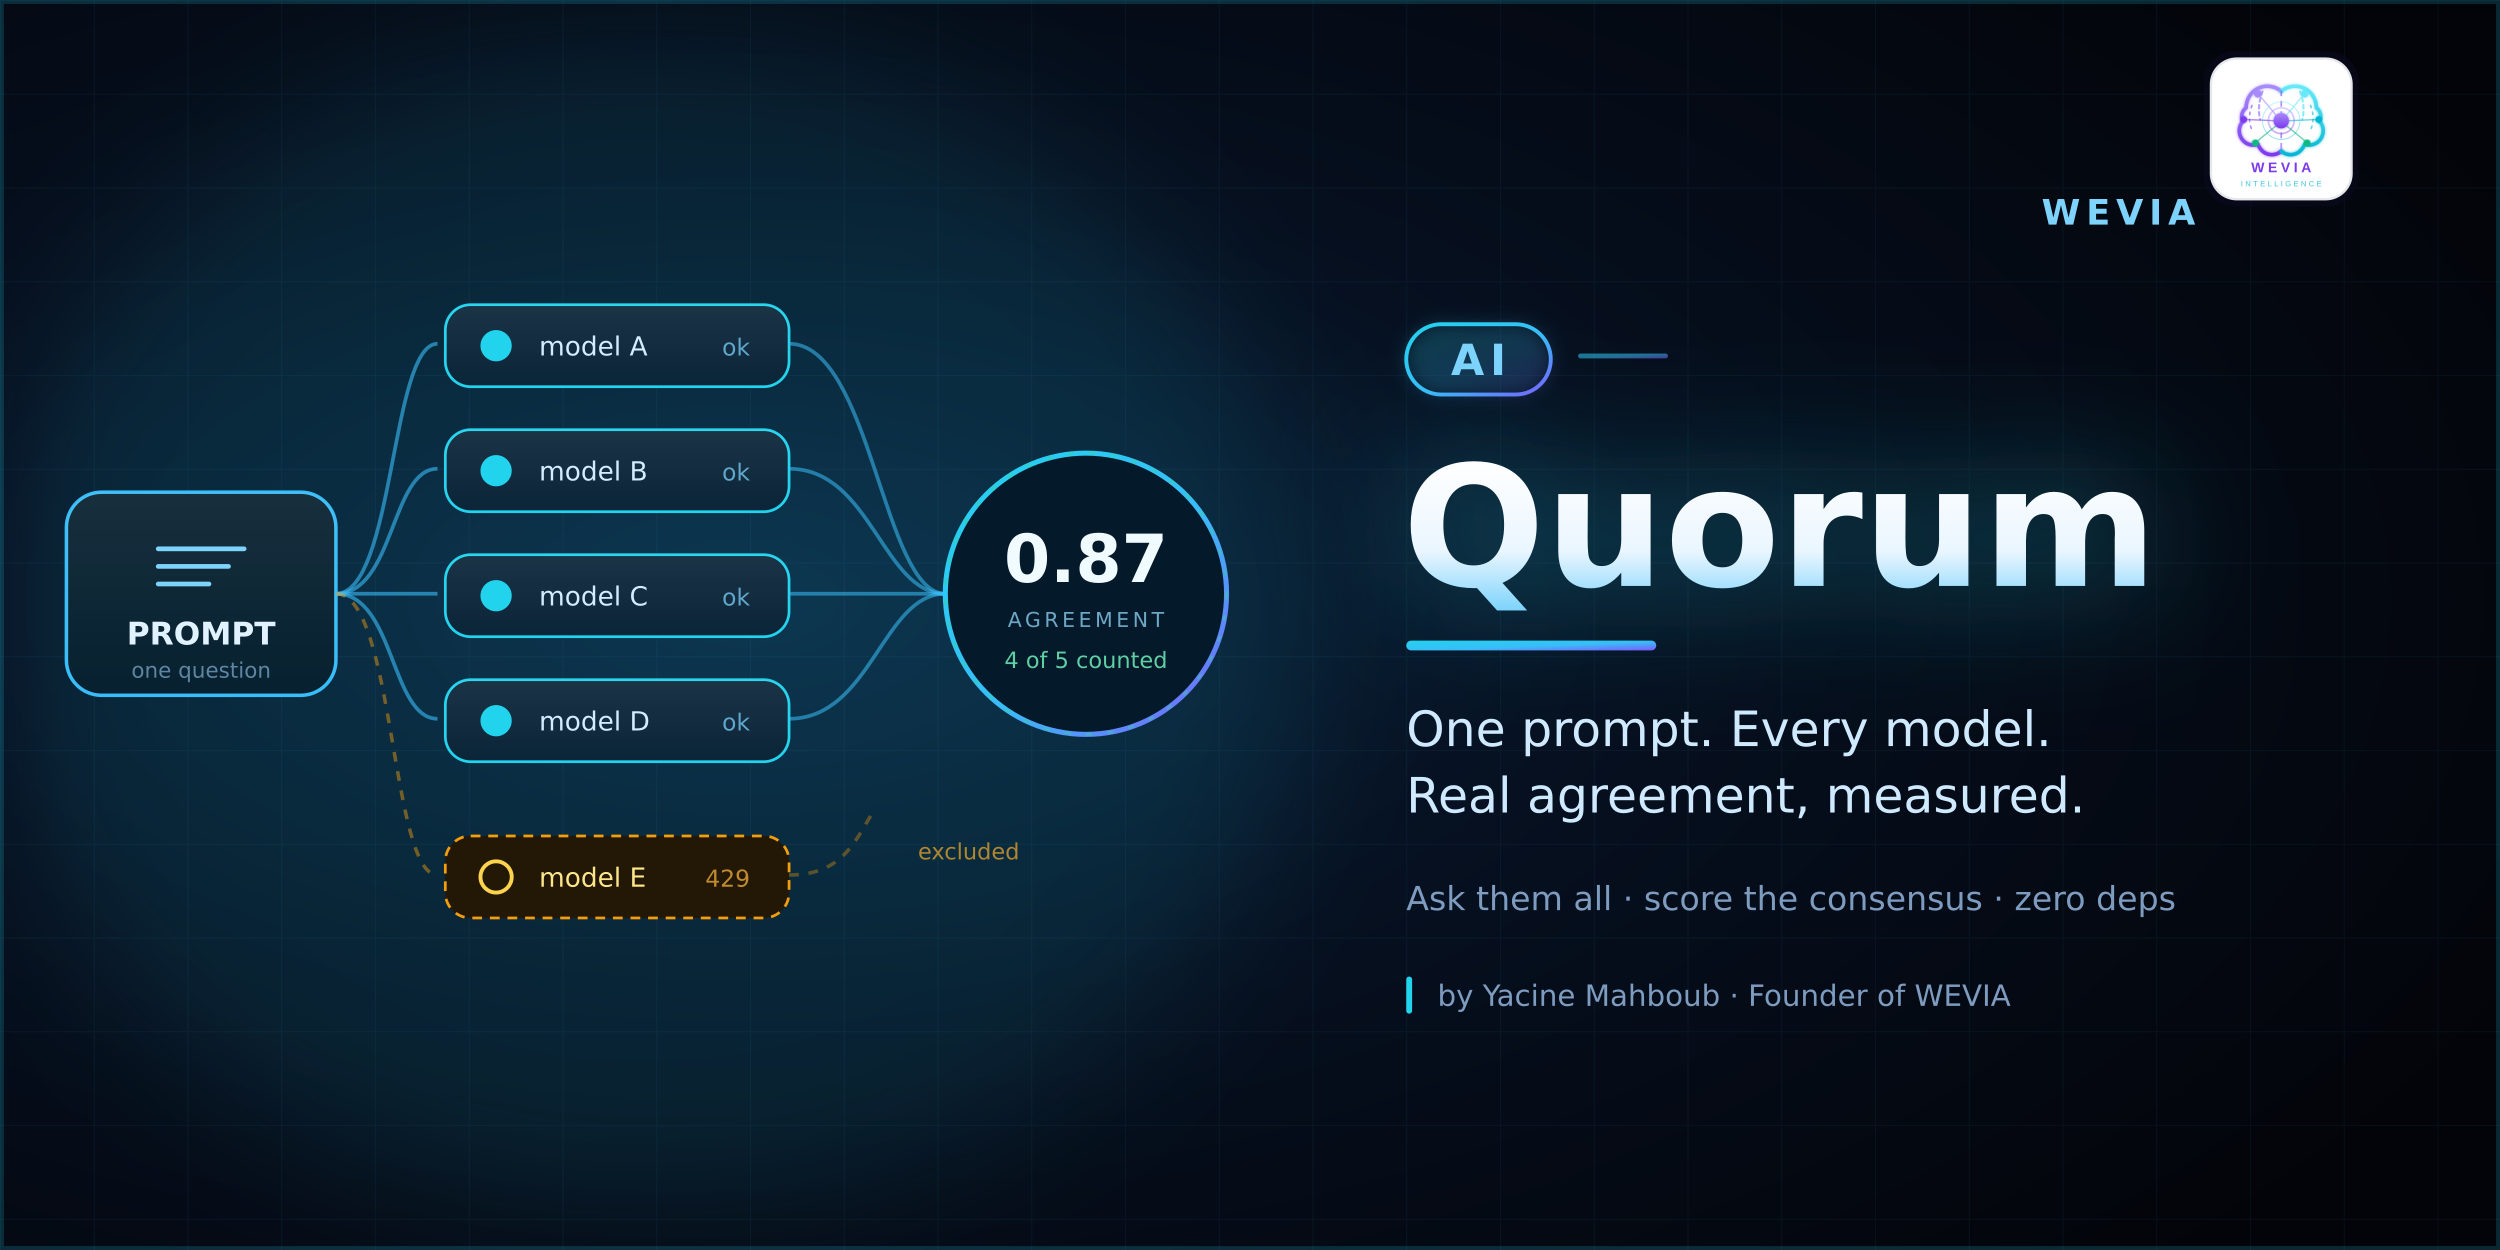
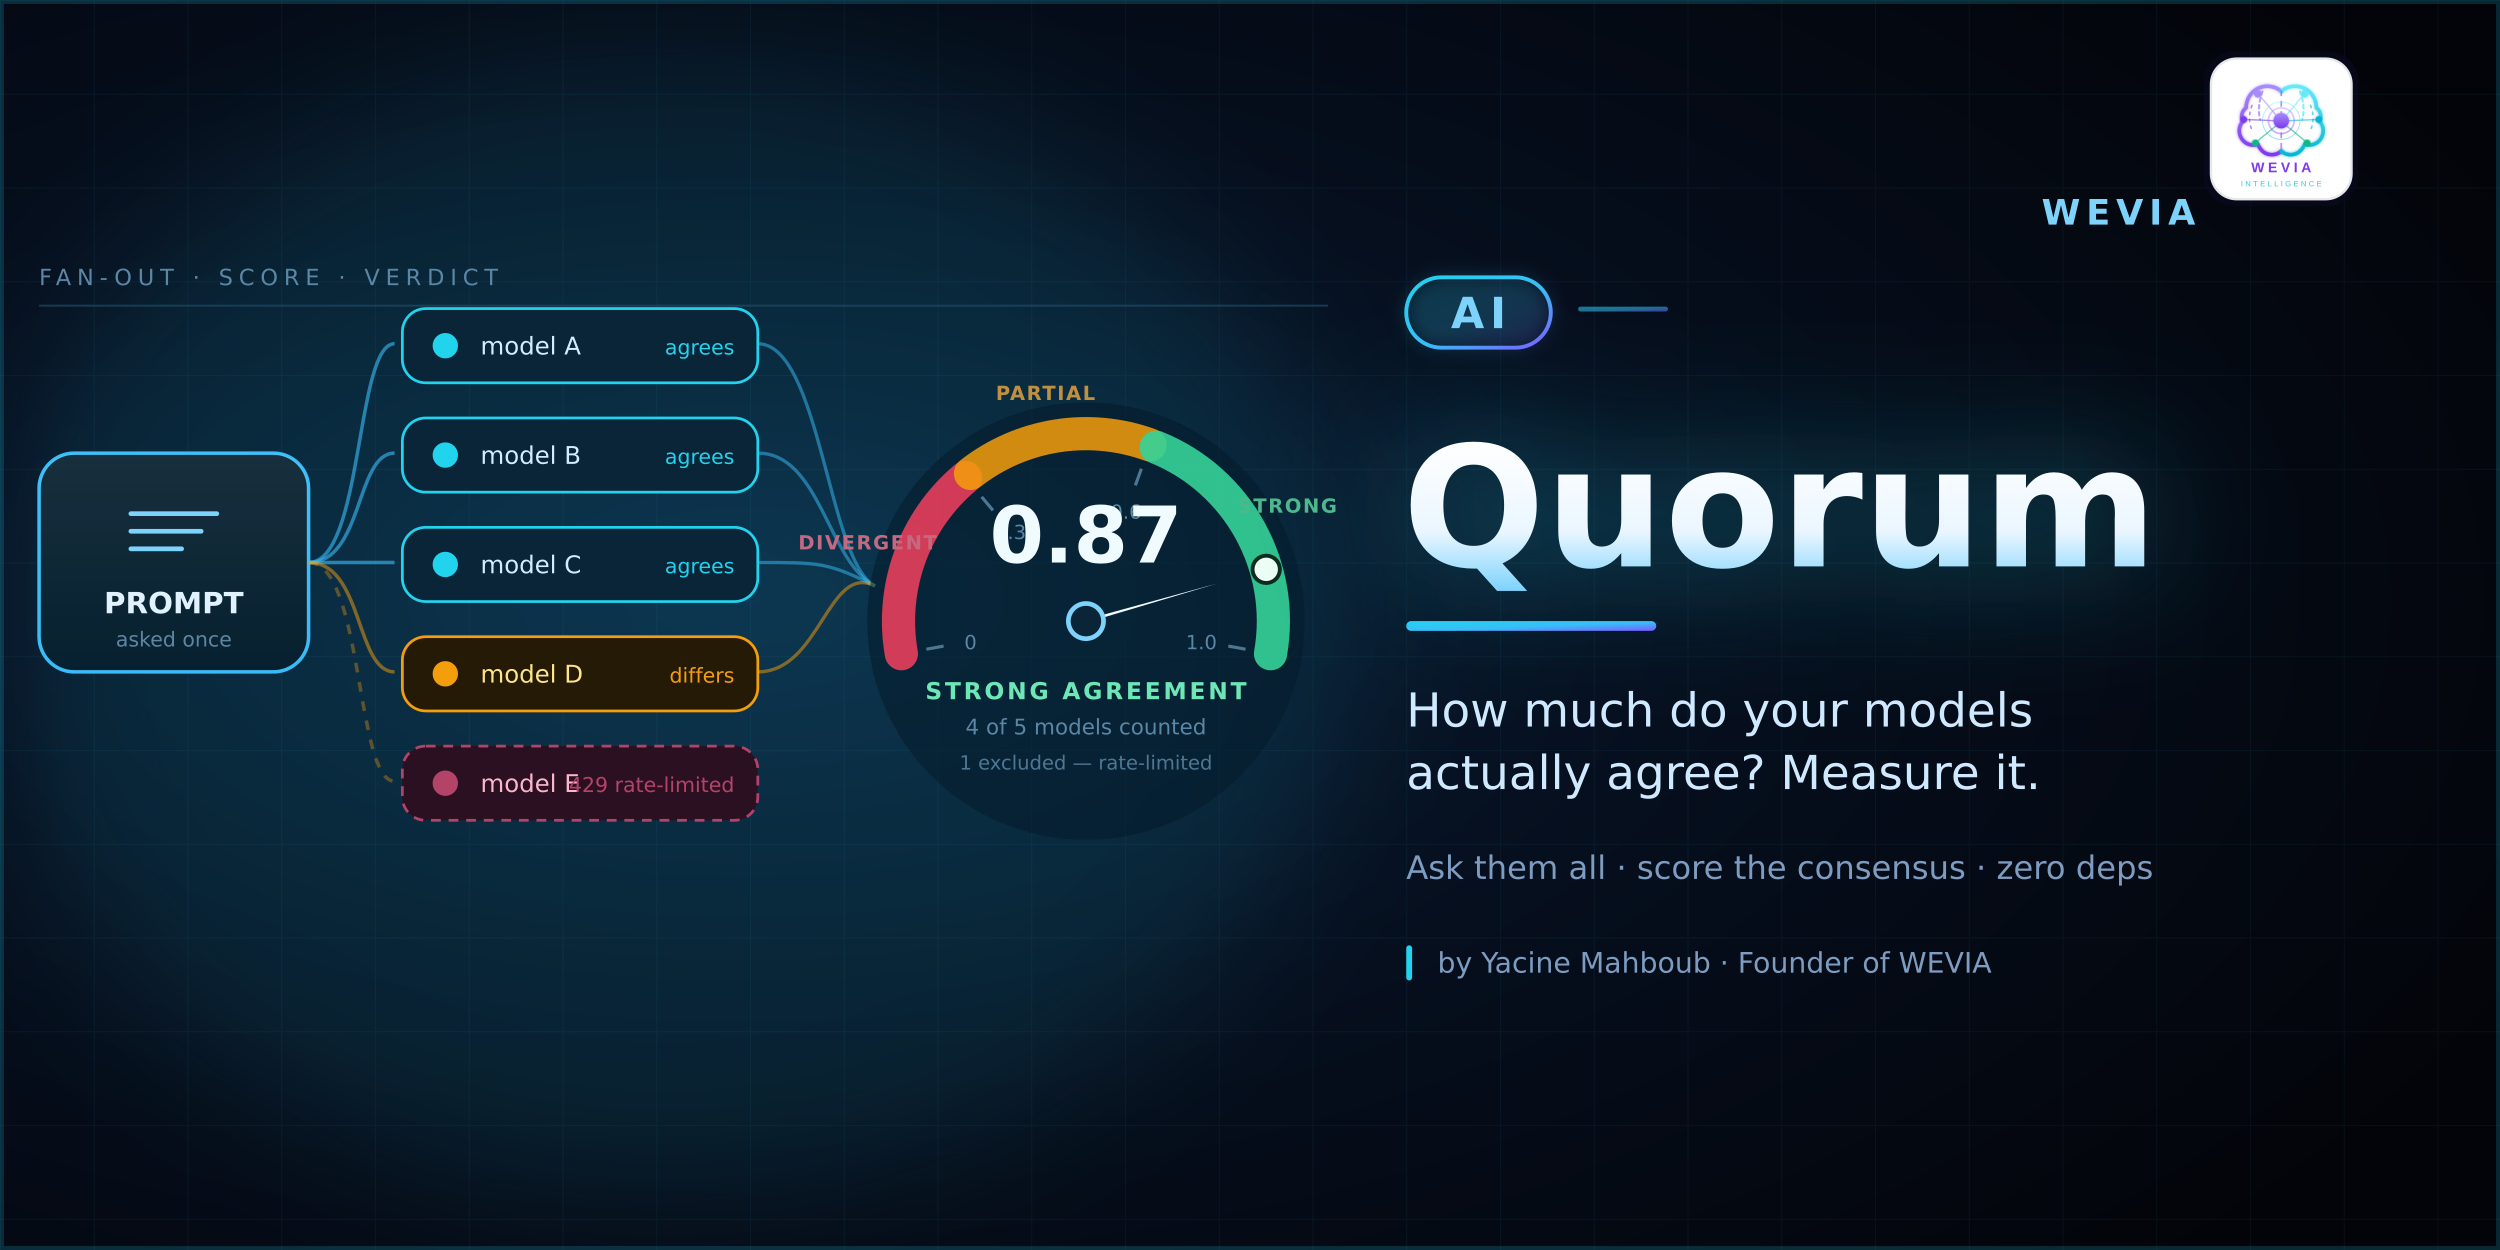
<svg xmlns="http://www.w3.org/2000/svg" viewBox="0 0 1280 640" width="1280" height="640">
  <defs>
    <radialGradient id="amb" cx="0.30" cy="0.48" r="0.78">
      <stop offset="0" stop-color="#0a2540" />
      <stop offset="0.44" stop-color="#061020" />
      <stop offset="1" stop-color="#030409" />
    </radialGradient>
    <linearGradient id="neon" x1="0" y1="0" x2="1" y2="1">
      <stop offset="0" stop-color="#22D3EE" />
      <stop offset="0.55" stop-color="#38BDF8" />
      <stop offset="1" stop-color="#7C5CFF" />
    </linearGradient>
    <linearGradient id="txtg" x1="0" y1="0" x2="0" y2="1">
      <stop offset="0" stop-color="#FFFFFF" />
      <stop offset="0.6" stop-color="#EAF6FF" />
      <stop offset="1" stop-color="#7DD3FC" />
    </linearGradient>
    <linearGradient id="nodeGloss" x1="0" y1="0" x2="0" y2="1">
      <stop offset="0" stop-color="#FFFFFF" stop-opacity="0.07" />
      <stop offset="1" stop-color="#FFFFFF" stop-opacity="0" />
    </linearGradient>
    <filter id="bL" x="-100%" y="-100%" width="300%" height="300%">
      <feGaussianBlur stdDeviation="34" />
    </filter>
    <filter id="bS" x="-60%" y="-60%" width="220%" height="220%">
      <feGaussianBlur stdDeviation="4.5" />
    </filter>
    <pattern id="mesh" width="48" height="48" patternUnits="userSpaceOnUse">
      <path d="M48 0H0V48" fill="none" stroke="#38BDF8" stroke-opacity="0.055" stroke-width="1" />
    </pattern>
  </defs>
  <rect width="1280" height="640" fill="url(#amb)" />
  <rect width="1280" height="640" fill="url(#mesh)" />
-   <ellipse cx="330" cy="320" rx="340" ry="300" fill="#22D3EE" opacity="0.10" filter="url(#bL)" />
+   <ellipse cx="340" cy="320" rx="350" ry="290" fill="#22D3EE" opacity="0.10" filter="url(#bL)" />
  <g transform="translate(1132,30) scale(0.6)">
    <rect x="-6" y="-6" width="132" height="132" rx="26" fill="#0a0a20" opacity="0.55" />
    <defs>
      <linearGradient id="wgl" x1="0" y1="0" x2="0" y2="1">
        <stop offset="0%" stop-color="#a78bfa" />
        <stop offset="100%" stop-color="#7c3aed" />
      </linearGradient>
      <linearGradient id="wgr" x1="0" y1="0" x2="0" y2="1">
        <stop offset="0%" stop-color="#67e8f9" />
        <stop offset="100%" stop-color="#06b6d4" />
      </linearGradient>
      <filter id="wglow">
        <feGaussianBlur stdDeviation="1.5" result="b" />
        <feMerge>
          <feMergeNode in="b" />
          <feMergeNode in="SourceGraphic" />
        </feMerge>
      </filter>
    </defs>
    <rect width="120" height="120" rx="22" fill="#ffffff" stroke="#e5e7eb" stroke-width="2" />
    <path d="     M60,28     C56,24 48,22 41,25     C34,28 30,35 30,42     C27,44 25,49 27,54     C24,57 23,63 26,68     C29,73 35,75 40,73     C42,78 46,82 52,82     C57,82 60,79 60,79   " fill="none" stroke="url(#wgl)" stroke-width="3" stroke-linecap="round" stroke-linejoin="round" filter="url(#wglow)" />
    <path d="M44,28 C41,36 40,44 42,52" fill="none" stroke="#a78bfa" stroke-width="1.8" stroke-dasharray="3,3" stroke-linecap="round" opacity="0.8" />
    <path d="M35,40 C32,47 32,56 36,63" fill="none" stroke="#7c3aed" stroke-width="1.4" stroke-dasharray="2,4" stroke-linecap="round" opacity="0.6" />
    <path d="     M60,28     C64,24 72,22 79,25     C86,28 90,35 90,42     C93,44 95,49 93,54     C96,57 97,63 94,68     C91,73 85,75 80,73     C78,78 74,82 68,82     C63,82 60,79 60,79   " fill="none" stroke="url(#wgr)" stroke-width="3" stroke-linecap="round" stroke-linejoin="round" filter="url(#wglow)" />
    <path d="M76,28 C79,36 80,44 78,52" fill="none" stroke="#67e8f9" stroke-width="1.8" stroke-dasharray="3,3" stroke-linecap="round" opacity="0.8" />
    <path d="M85,40 C88,47 88,56 84,63" fill="none" stroke="#06b6d4" stroke-width="1.4" stroke-dasharray="2,4" stroke-linecap="round" opacity="0.6" />
    <line x1="60" y1="27" x2="60" y2="80" stroke="#7c3aed" stroke-width="1.5" stroke-dasharray="5,4" opacity="0.55" />
    <circle cx="40" cy="30" r="3.2" fill="#a78bfa" filter="url(#wglow)" />
    <circle cx="28" cy="52" r="2.8" fill="#7c3aed" filter="url(#wglow)" />
    <circle cx="38" cy="72" r="2.8" fill="#10b981" filter="url(#wglow)" />
    <circle cx="80" cy="30" r="3.2" fill="#67e8f9" filter="url(#wglow)" />
    <circle cx="92" cy="52" r="2.8" fill="#06b6d4" filter="url(#wglow)" />
    <circle cx="82" cy="72" r="2.8" fill="#10b981" filter="url(#wglow)" />
    <line x1="42" y1="32" x2="57" y2="50" stroke="#a78bfa" stroke-width="1.2" opacity="0.6" />
    <line x1="30" y1="52" x2="54" y2="53" stroke="#7c3aed" stroke-width="1.2" opacity="0.6" />
    <line x1="40" y1="70" x2="56" y2="57" stroke="#10b981" stroke-width="1.2" opacity="0.6" />
    <line x1="78" y1="32" x2="63" y2="50" stroke="#67e8f9" stroke-width="1.2" opacity="0.6" />
    <line x1="90" y1="52" x2="66" y2="53" stroke="#06b6d4" stroke-width="1.2" opacity="0.6" />
    <line x1="80" y1="70" x2="64" y2="57" stroke="#10b981" stroke-width="1.2" opacity="0.6" />
    <circle cx="60" cy="53" r="6.5" fill="url(#wgl)" filter="url(#wglow)" />
    <circle cx="60" cy="53" r="11" fill="none" stroke="url(#wgl)" stroke-width="1.5" opacity="0.4" />
    <circle cx="60" cy="53" r="16" fill="none" stroke="url(#wgr)" stroke-width="0.8" opacity="0.45" />
    <text x="60" y="97" font-family="Arial Black,Arial" font-weight="900" font-size="12" fill="#7c3aed" text-anchor="middle" letter-spacing="3">WEVIA</text>
    <text x="60" y="109" font-family="Arial,sans-serif" font-size="6.5" fill="#06b6d4" text-anchor="middle" letter-spacing="2" opacity="0.8">INTELLIGENCE</text>
  </g>
  <text x="1124" y="115" text-anchor="end" font-family="DejaVu Sans" font-weight="bold" font-size="18" fill="#7DD3FC" letter-spacing="3">WEVIA</text>
  <g font-family="DejaVu Sans">
-     <g transform="translate(34,304)">
-       <rect x="0" y="-52" width="138" height="104" rx="18" fill="#06202f" stroke="#38BDF8" stroke-width="1.8" />
-       <rect x="0" y="-52" width="138" height="104" rx="18" fill="url(#nodeGloss)" />
-       <g transform="translate(69,-14)" stroke="#7DD3FC" stroke-width="2.4" stroke-linecap="round">
+     <text x="20" y="146" font-size="11.5" fill="#5B87A6" letter-spacing="3">FAN-OUT · SCORE · VERDICT</text>
+     <rect x="20" y="156" width="660" height="1" fill="#1D4A66" opacity="0.7" />
+     <g transform="translate(20,288)">
+       <rect x="0" y="-56" width="138" height="112" rx="18" fill="#06202f" stroke="#38BDF8" stroke-width="1.8" />
+       <rect x="0" y="-56" width="138" height="112" rx="18" fill="url(#nodeGloss)" />
+       <g transform="translate(69,-16)" stroke="#7DD3FC" stroke-width="2.4" stroke-linecap="round">
        <path d="M-22,-9 L22,-9" />
        <path d="M-22,0 L14,0" />
        <path d="M-22,9 L4,9" />
      </g>
-       <text x="69" y="26" text-anchor="middle" font-size="16" font-weight="bold" fill="#E0F2FE">PROMPT</text>
-       <text x="69" y="43" text-anchor="middle" font-size="11" fill="#5E86A3">one question</text>
+       <text x="69" y="26" text-anchor="middle" font-size="15" font-weight="bold" fill="#E0F2FE">PROMPT</text>
+       <text x="69" y="43" text-anchor="middle" font-size="10.5" fill="#5E86A3">asked once</text>
    </g>
-     <path d="M172,304 C202,304 200,176 224,176" stroke="#38BDF8" stroke-width="1.9" opacity="0.6" fill="none" />
-     <path d="M172,304 C202,304 200,240 224,240" stroke="#38BDF8" stroke-width="1.9" opacity="0.6" fill="none" />
-     <path d="M172,304 C202,304 200,304 224,304" stroke="#38BDF8" stroke-width="1.9" opacity="0.6" fill="none" />
-     <path d="M172,304 C202,304 200,368 224,368" stroke="#38BDF8" stroke-width="1.9" opacity="0.6" fill="none" />
-     <path d="M172,304 C202,304 200,448 224,448" stroke="#F59E0B" stroke-width="1.8" opacity="0.45" stroke-dasharray="5 5" fill="none" />
-     <g transform="translate(228,176)">
-       <rect x="0" y="-20" width="176" height="42" rx="13" fill="#0a2438" stroke="#22D3EE" stroke-width="1.4" />
-       <rect x="0" y="-20" width="176" height="42" rx="13" fill="url(#nodeGloss)" />
-       <circle cx="26" cy="1" r="8" fill="#22D3EE" />
-       <text x="48" y="6" font-size="13.5" fill="#D3ECFF">model A</text>
-       <text x="156" y="6" text-anchor="end" font-size="12" fill="#5FA8CC">ok</text>
+     <path d="M158,288 C186,288 182,176 202,176" stroke="#38BDF8" stroke-width="1.8" opacity="0.6" fill="none" />
+     <path d="M388,176 C420,176 424,288 448,300" stroke="#38BDF8" stroke-width="1.7" opacity="0.5" fill="none" />
+     <path d="M158,288 C186,288 182,232 202,232" stroke="#38BDF8" stroke-width="1.8" opacity="0.6" fill="none" />
+     <path d="M388,232 C420,232 424,288 448,300" stroke="#38BDF8" stroke-width="1.7" opacity="0.5" fill="none" />
+     <path d="M158,288 C186,288 182,288 202,288" stroke="#38BDF8" stroke-width="1.8" opacity="0.6" fill="none" />
+     <path d="M388,288 C420,288 424,288 448,300" stroke="#38BDF8" stroke-width="1.7" opacity="0.5" fill="none" />
+     <path d="M158,288 C186,288 182,344 202,344" stroke="#F59E0B" stroke-width="1.8" opacity="0.5" fill="none" />
+     <path d="M388,344 C420,344 424,288 448,300" stroke="#F59E0B" stroke-width="1.7" opacity="0.5" fill="none" />
+     <path d="M158,288 C186,288 182,400 202,400" stroke="#F59E0B" stroke-width="1.8" opacity="0.35" fill="none" stroke-dasharray="5 5" />
+     <g transform="translate(206,176)">
+       <rect x="0" y="-18" width="182" height="38" rx="12" fill="#0a2438" stroke="#22D3EE" stroke-width="1.4" />
+       <circle cx="22" cy="1" r="6.5" fill="#22D3EE" />
+       <text x="40" y="5.5" font-size="12.5" fill="#D3ECFF" font-family="DejaVu Sans">model A</text>
+       <text x="170" y="5.5" text-anchor="end" font-size="10.5" fill="#22D3EE" font-family="DejaVu Sans">agrees</text>
    </g>
-     <g transform="translate(228,240)">
-       <rect x="0" y="-20" width="176" height="42" rx="13" fill="#0a2438" stroke="#22D3EE" stroke-width="1.4" />
-       <rect x="0" y="-20" width="176" height="42" rx="13" fill="url(#nodeGloss)" />
-       <circle cx="26" cy="1" r="8" fill="#22D3EE" />
-       <text x="48" y="6" font-size="13.5" fill="#D3ECFF">model B</text>
-       <text x="156" y="6" text-anchor="end" font-size="12" fill="#5FA8CC">ok</text>
+     <g transform="translate(206,232)">
+       <rect x="0" y="-18" width="182" height="38" rx="12" fill="#0a2438" stroke="#22D3EE" stroke-width="1.4" />
+       <circle cx="22" cy="1" r="6.5" fill="#22D3EE" />
+       <text x="40" y="5.5" font-size="12.5" fill="#D3ECFF" font-family="DejaVu Sans">model B</text>
+       <text x="170" y="5.5" text-anchor="end" font-size="10.5" fill="#22D3EE" font-family="DejaVu Sans">agrees</text>
    </g>
-     <g transform="translate(228,304)">
-       <rect x="0" y="-20" width="176" height="42" rx="13" fill="#0a2438" stroke="#22D3EE" stroke-width="1.4" />
-       <rect x="0" y="-20" width="176" height="42" rx="13" fill="url(#nodeGloss)" />
-       <circle cx="26" cy="1" r="8" fill="#22D3EE" />
-       <text x="48" y="6" font-size="13.5" fill="#D3ECFF">model C</text>
-       <text x="156" y="6" text-anchor="end" font-size="12" fill="#5FA8CC">ok</text>
+     <g transform="translate(206,288)">
+       <rect x="0" y="-18" width="182" height="38" rx="12" fill="#0a2438" stroke="#22D3EE" stroke-width="1.4" />
+       <circle cx="22" cy="1" r="6.5" fill="#22D3EE" />
+       <text x="40" y="5.5" font-size="12.5" fill="#D3ECFF" font-family="DejaVu Sans">model C</text>
+       <text x="170" y="5.5" text-anchor="end" font-size="10.5" fill="#22D3EE" font-family="DejaVu Sans">agrees</text>
    </g>
-     <g transform="translate(228,368)">
-       <rect x="0" y="-20" width="176" height="42" rx="13" fill="#0a2438" stroke="#22D3EE" stroke-width="1.4" />
-       <rect x="0" y="-20" width="176" height="42" rx="13" fill="url(#nodeGloss)" />
-       <circle cx="26" cy="1" r="8" fill="#22D3EE" />
-       <text x="48" y="6" font-size="13.5" fill="#D3ECFF">model D</text>
-       <text x="156" y="6" text-anchor="end" font-size="12" fill="#5FA8CC">ok</text>
+     <g transform="translate(206,344)">
+       <rect x="0" y="-18" width="182" height="38" rx="12" fill="#251a06" stroke="#F59E0B" stroke-width="1.4" />
+       <circle cx="22" cy="1" r="6.5" fill="#F59E0B" />
+       <text x="40" y="5.5" font-size="12.5" fill="#FDE68A" font-family="DejaVu Sans">model D</text>
+       <text x="170" y="5.5" text-anchor="end" font-size="10.5" fill="#F59E0B" font-family="DejaVu Sans">differs</text>
    </g>
-     <g transform="translate(228,448)">
-       <rect x="0" y="-20" width="176" height="42" rx="13" fill="#221805" stroke="#F59E0B" stroke-width="1.4" stroke-dasharray="5 4" />
-       <circle cx="26" cy="1" r="8" fill="none" stroke="#FCD34D" stroke-width="2" />
-       <text x="48" y="6" font-size="13.5" fill="#FDE68A">model E</text>
-       <text x="156" y="6" text-anchor="end" font-size="12" fill="#C08A2E">429</text>
+     <g transform="translate(206,400)">
+       <rect x="0" y="-18" width="182" height="38" rx="12" fill="#2b1022" stroke="#B4436A" stroke-width="1.4" stroke-dasharray="5 4" />
+       <circle cx="22" cy="1" r="6.5" fill="#B4436A" />
+       <text x="40" y="5.5" font-size="12.5" fill="#FBB6CE" font-family="DejaVu Sans">model E</text>
+       <text x="170" y="5.5" text-anchor="end" font-size="10.5" fill="#B4436A" font-family="DejaVu Sans">429 rate-limited</text>
    </g>
-     <path d="M404,176 C446,176 452,304 484,304" stroke="#38BDF8" stroke-width="1.9" opacity="0.55" fill="none" />
-     <path d="M404,240 C446,240 452,304 484,304" stroke="#38BDF8" stroke-width="1.9" opacity="0.55" fill="none" />
-     <path d="M404,304 C446,304 452,304 484,304" stroke="#38BDF8" stroke-width="1.9" opacity="0.55" fill="none" />
-     <path d="M404,368 C446,368 452,304 484,304" stroke="#38BDF8" stroke-width="1.9" opacity="0.55" fill="none" />
-     <path d="M404,448 C432,448 438,430 448,414" stroke="#F59E0B" stroke-width="1.8" opacity="0.35" stroke-dasharray="5 5" fill="none" />
-     <text x="470" y="440" font-size="11.5" fill="#B0862F">excluded</text>
-     <g transform="translate(556,304)">
-       <circle r="72" fill="#04192a" stroke="url(#neon)" stroke-width="2.6" />
-       <circle r="72" fill="none" stroke="#34D399" stroke-width="1.5" opacity="0.42" stroke-dasharray="3 8" />
-       <text x="0" y="-6" text-anchor="middle" font-size="34" font-weight="bold" fill="#F0FBFF">0.87</text>
-       <text x="0" y="17" text-anchor="middle" font-size="10.5" fill="#6FA8C6" letter-spacing="1.8">AGREEMENT</text>
-       <text x="0" y="38" text-anchor="middle" font-size="11.5" fill="#5FCFA4">4 of 5 counted</text>
+     <g transform="translate(556,318)">
+       <circle r="112" fill="#04192a" opacity="0.55" />
    </g>
+     <path d="M461.5,334.7 A96,96 0 0 1 494.3,244.5" fill="none" stroke="#F43F5E" stroke-width="17" stroke-linecap="round" opacity="0.85" />
+     <path d="M496.9,242.4 A96,96 0 0 1 588.8,227.8" fill="none" stroke="#F59E0B" stroke-width="17" stroke-linecap="round" opacity="0.85" />
+     <path d="M592.0,229.0 A96,96 0 0 1 650.5,334.7" fill="none" stroke="#34D399" stroke-width="17" stroke-linecap="round" opacity="0.9" />
+     <path d="M461.5,334.7 A96,96 0 1 1 650.5,334.7" fill="none" stroke="#000000" stroke-width="17" stroke-linecap="round" opacity="0.0" />
+     <path d="M474.3,332.4 L483.1,330.8" stroke="#4E7794" stroke-width="1.6" />
+     <text x="496.9" y="332.4" text-anchor="middle" font-size="10" fill="#5B87A6" font-family="DejaVu Sans">0</text>
+     <path d="M502.6,254.4 L508.4,261.3" stroke="#4E7794" stroke-width="1.6" />
+     <text x="517.4" y="276.0" text-anchor="middle" font-size="10" fill="#5B87A6" font-family="DejaVu Sans">0.3</text>
+     <path d="M584.4,240.0 L581.3,248.5" stroke="#4E7794" stroke-width="1.6" />
+     <text x="576.5" y="265.6" text-anchor="middle" font-size="10" fill="#5B87A6" font-family="DejaVu Sans">0.6</text>
+     <path d="M637.7,332.4 L628.9,330.8" stroke="#4E7794" stroke-width="1.6" />
+     <text x="615.1" y="332.4" text-anchor="middle" font-size="10" fill="#5B87A6" font-family="DejaVu Sans">1.0</text>
+     <text x="444.2" y="281.3" text-anchor="middle" font-size="10" font-weight="bold" fill="#C4697F" font-family="DejaVu Sans" letter-spacing="0.8">DIVERGENT</text>
+     <text x="535.3" y="204.8" text-anchor="middle" font-size="10" font-weight="bold" fill="#C09040" font-family="DejaVu Sans" letter-spacing="0.8">PARTIAL</text>
+     <text x="659.1" y="262.5" text-anchor="middle" font-size="10" font-weight="bold" fill="#4FB78C" font-family="DejaVu Sans" letter-spacing="0.8">STRONG</text>
+     <circle cx="648.3" cy="291.5" r="7" fill="#ECFDF5" stroke="#0b2b20" stroke-width="2" />
+     <path d="M565.4,314.6 L623.3,298.7 L565.8,315.9 Z" fill="#F0FBFF" />
+     <circle cx="556" cy="318" r="9" fill="#0a2438" stroke="#7DD3FC" stroke-width="2.4" />
+     <text x="556" y="288" text-anchor="middle" font-size="40" font-weight="bold" fill="#F0FBFF">0.87</text>
+     <text x="556" y="358" text-anchor="middle" font-size="12" font-weight="bold" fill="#6EE7B7" letter-spacing="1.4">STRONG AGREEMENT</text>
+     <text x="556" y="376" text-anchor="middle" font-size="11" fill="#5B87A6">4 of 5 models counted</text>
+     <text x="556" y="394" text-anchor="middle" font-size="10" fill="#4E7794">1 excluded — rate-limited</text>
  </g>
-   <g transform="translate(720,192)">
+   <g transform="translate(720,168)">
    <rect x="0" y="-26" width="74" height="36" rx="18" fill="url(#neon)" opacity="0.22" filter="url(#bS)" />
    <rect x="0" y="-26" width="74" height="36" rx="18" fill="none" stroke="url(#neon)" stroke-width="2" />
    <text x="37" y="0" text-anchor="middle" font-family="DejaVu Sans" font-weight="bold" font-size="22" fill="#7DD3FC" letter-spacing="3">AI</text>
    <rect x="88" y="-11" width="46" height="2.5" rx="1.2" fill="url(#neon)" opacity="0.55" />
  </g>
  <g font-family="DejaVu Sans" font-weight="bold">
-     <text x="718" y="300" font-size="86" fill="#22D3EE" opacity="0.5" filter="url(#bL)">Quorum</text>
-     <text x="718" y="300" font-size="86" fill="url(#txtg)">Quorum</text>
+     <text x="718" y="290" font-size="86" fill="#22D3EE" opacity="0.5" filter="url(#bL)">Quorum</text>
+     <text x="718" y="290" font-size="86" fill="url(#txtg)">Quorum</text>
  </g>
-   <rect x="720" y="328" width="128" height="5" rx="2.5" fill="url(#neon)" />
+   <rect x="720" y="318" width="128" height="5" rx="2.5" fill="url(#neon)" />
  <g font-family="DejaVu Sans">
-     <text x="720" y="382" font-size="25" fill="#CFE9FF">One prompt. Every model.</text>
-     <text x="720" y="416" font-size="25" fill="#CFE9FF">Real agreement, measured.</text>
-     <text x="720" y="466" font-size="17" fill="#7E9CC0">Ask them all · score the consensus · zero deps</text>
+     <text x="720" y="372" font-size="24" fill="#CFE9FF">How much do your models</text>
+     <text x="720" y="404" font-size="24" fill="#CFE9FF">actually agree? Measure it.</text>
+     <text x="720" y="450" font-size="16.5" fill="#7E9CC0">Ask them all · score the consensus · zero deps</text>
  </g>
  <g font-family="DejaVu Sans">
-     <rect x="720" y="500" width="3" height="19" rx="1.5" fill="#22D3EE" />
-     <text x="736" y="515" font-size="15" fill="#7E9CC0">by Yacine Mahboub · Founder of WEVIA</text>
+     <rect x="720" y="484" width="3" height="18" rx="1.5" fill="#22D3EE" />
+     <text x="736" y="498" font-size="14.5" fill="#7E9CC0">by Yacine Mahboub · Founder of WEVIA</text>
  </g>
  <rect x="1" y="1" width="1278" height="638" fill="none" stroke="#22D3EE" stroke-opacity="0.18" stroke-width="2" />
</svg>
